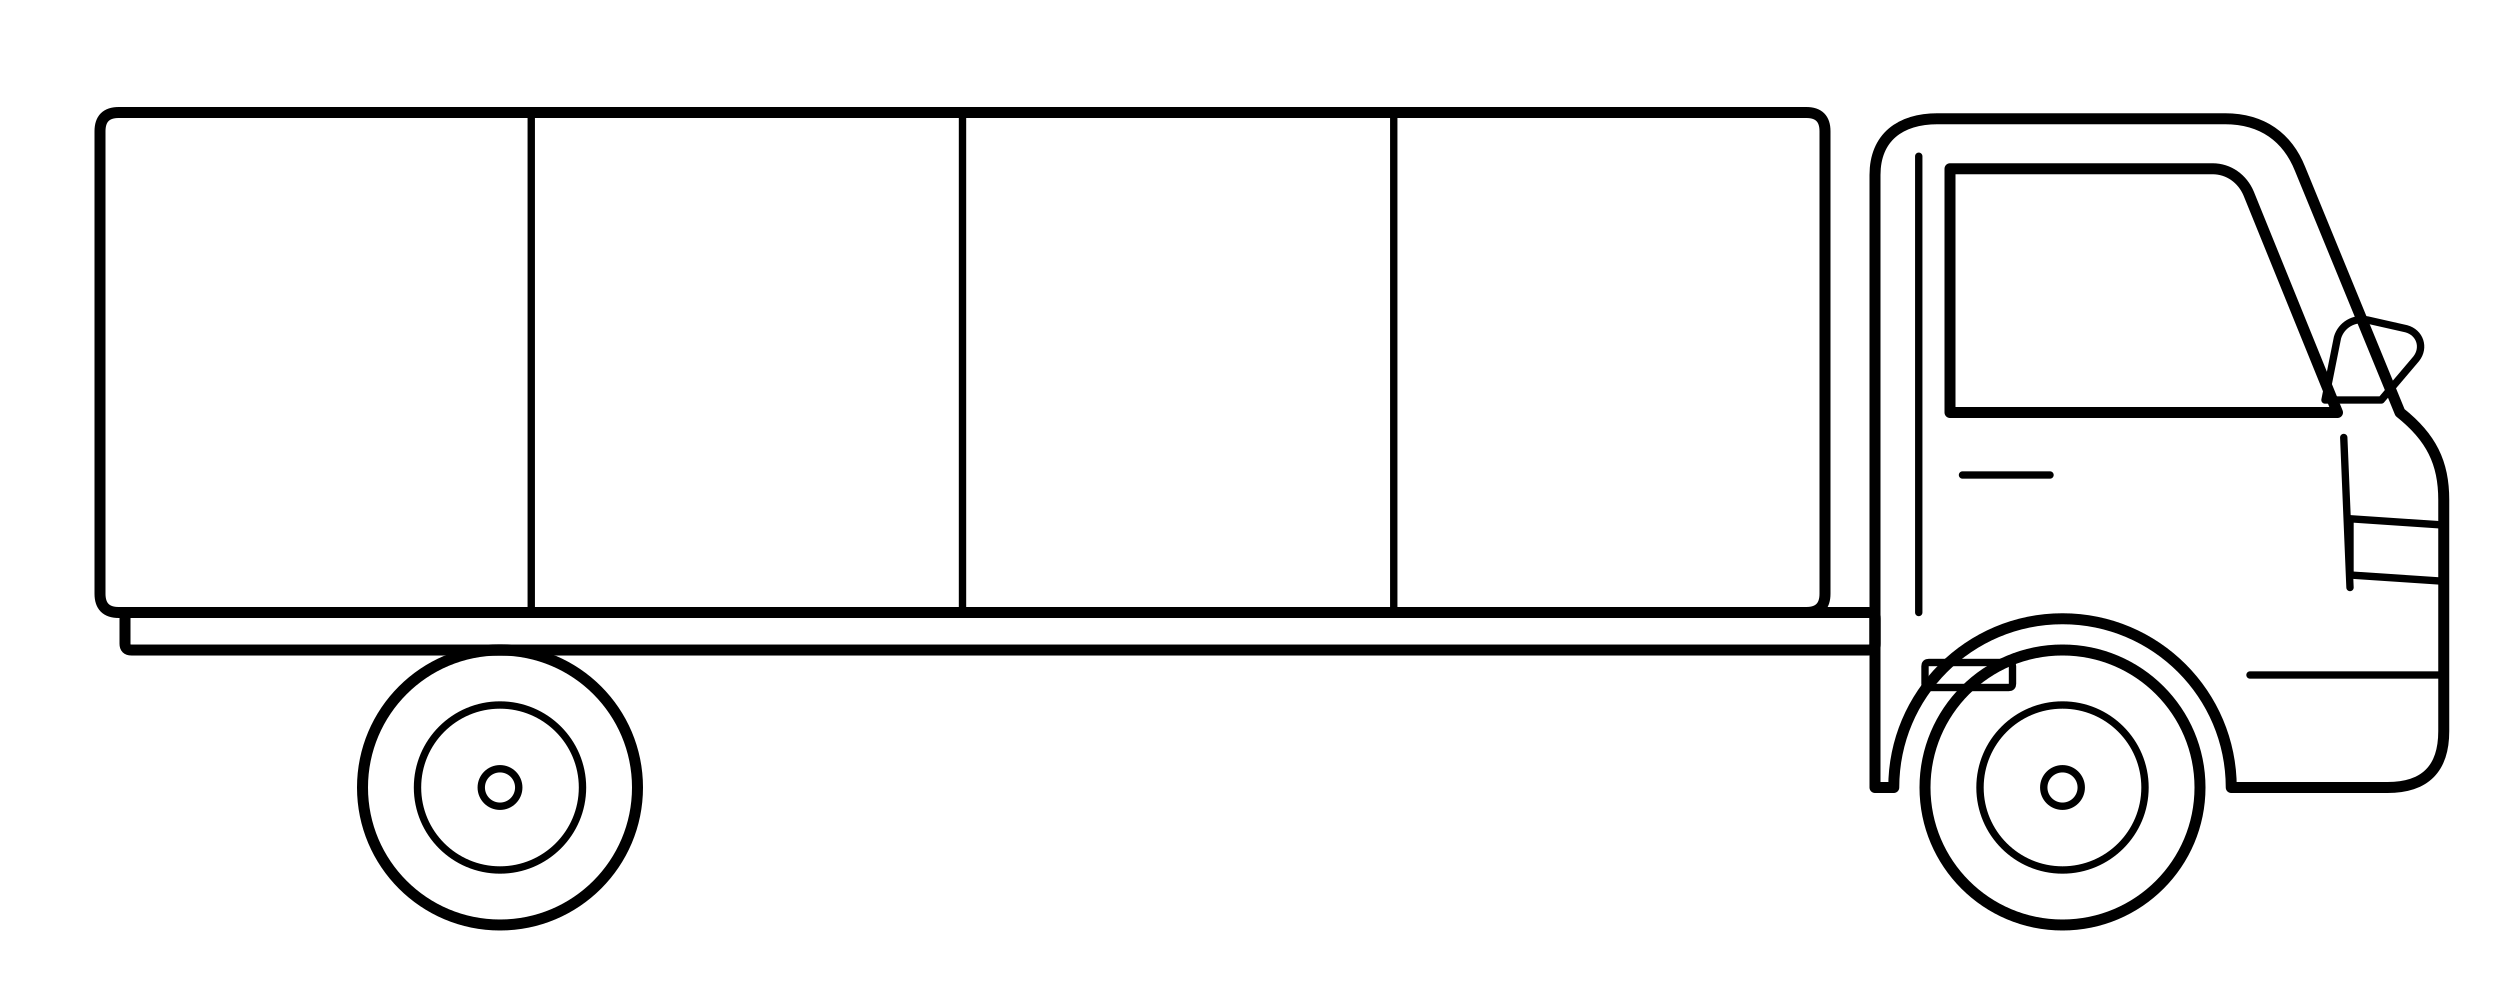
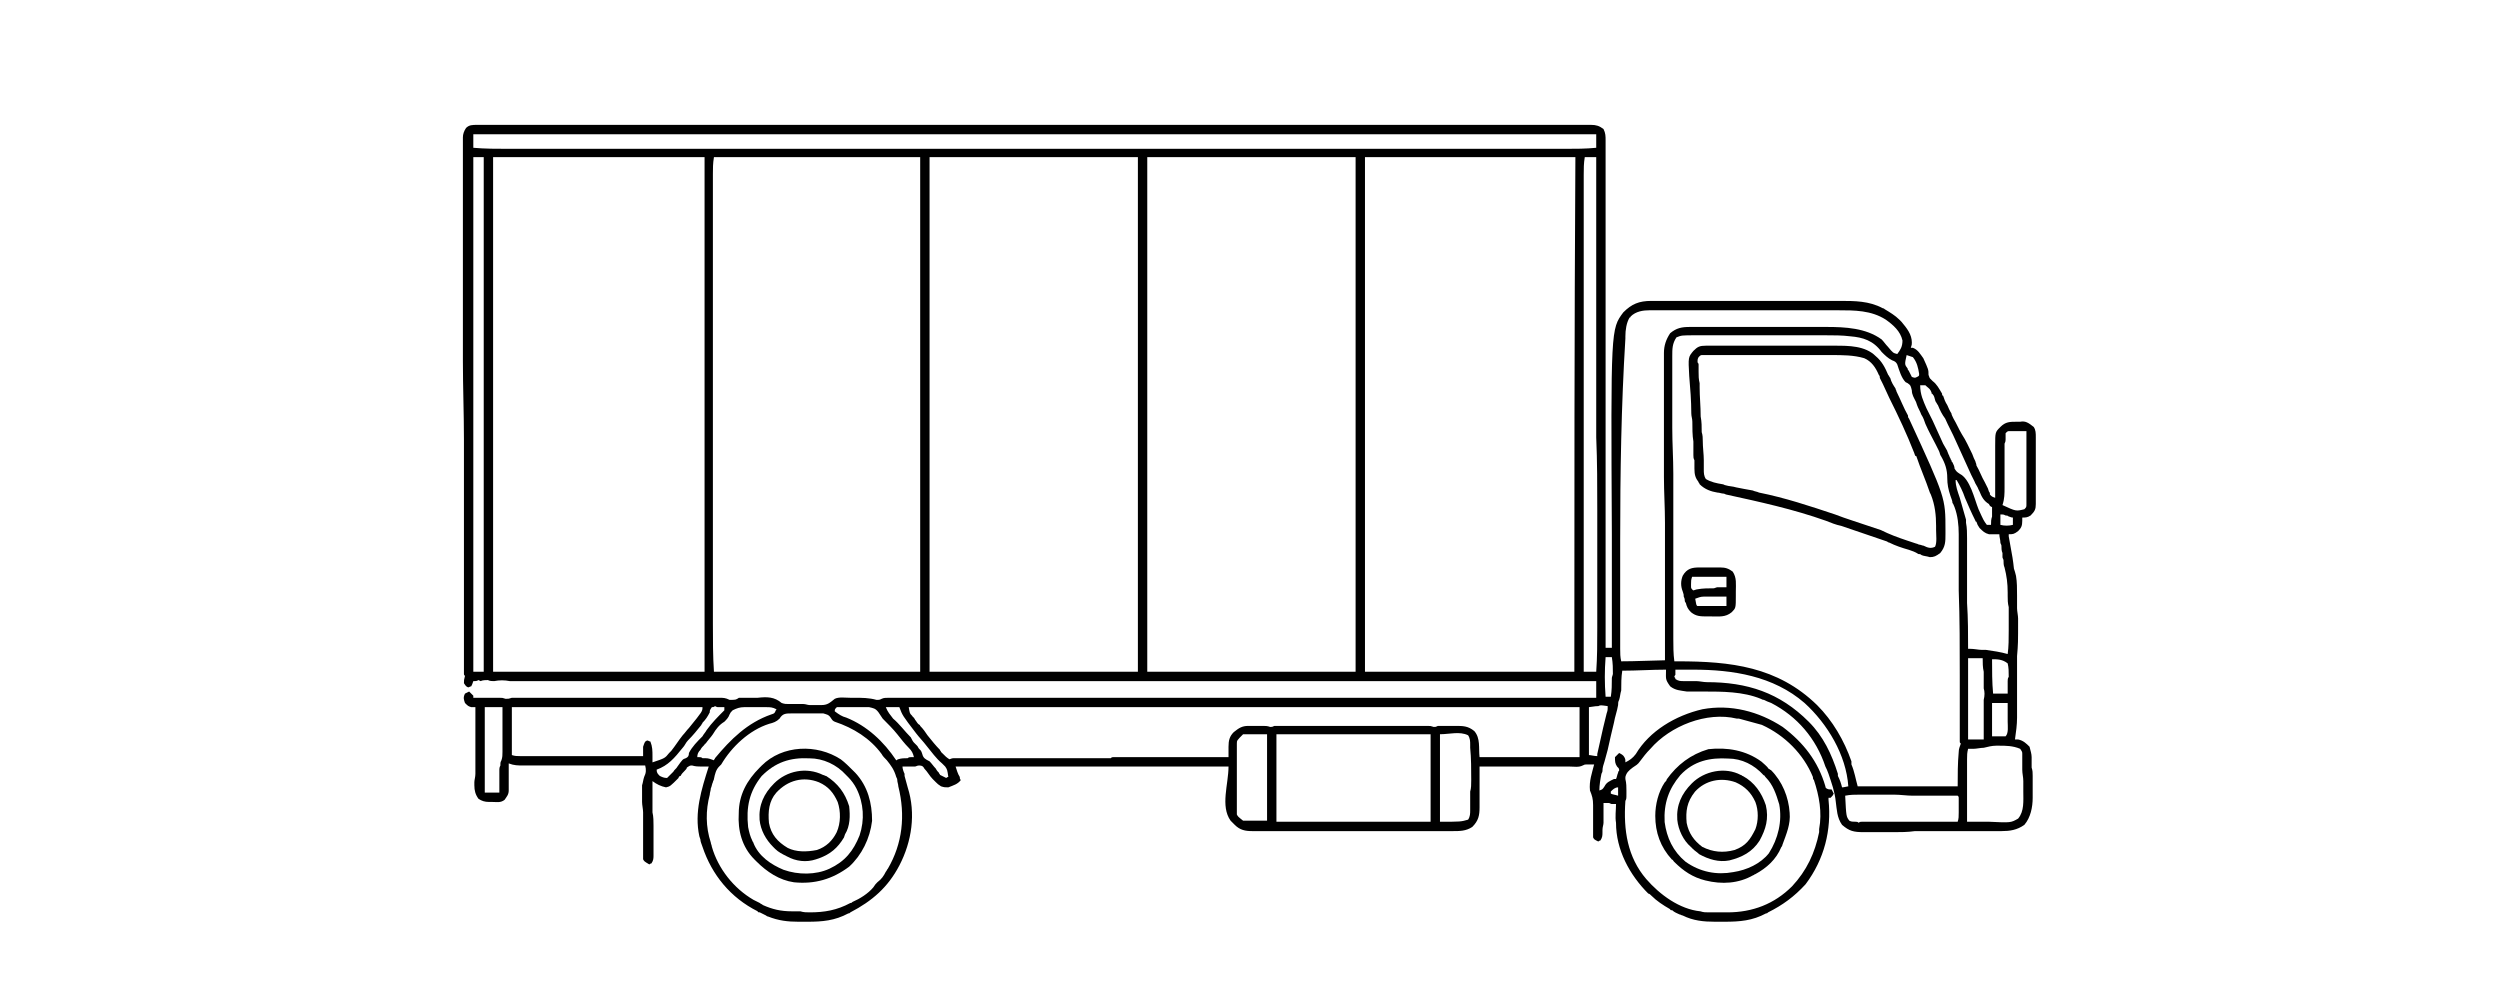
- <svg xmlns="http://www.w3.org/2000/svg" viewBox="0 0 200 80" fill="none" stroke="#000" stroke-linecap="round" stroke-linejoin="round">
-   <g stroke-width="0.88">
-     <path d="M9.5 9H144.5Q146 9 146 10.5V47.5Q146 49 144.5 49H9.5Q8 49 8 47.5V10.5Q8 9 9.5 9Z" />
-     <path d="M10.5 49H149.5Q150 49 150 49.5V51.5Q150 52 149.5 52H10.5Q10 52 10 51.5V49.5Q10 49 10.5 49Z" />
-     <path d="M150 52V14C150 11 152 9.5 155 9.5H178C181 9.5 183 11 184 13.5L192 33C194.5 35 195.5 37 195.5 40V58.5C195.5 61.5 194 63 191 63H178.5A13.5 13.5 0 0 0 151.5 63H150Z" />
-     <path d="M156 13.5H177C178.3 13.5 179.4 14.3 179.9 15.5L187 33H156Z" />
-     <path d="M29 63a11 11 0 1 0 22 0a11 11 0 1 0 -22 0" />
-     <path d="M154 63a11 11 0 1 0 22 0a11 11 0 1 0 -22 0" />
-   </g>
-   <g stroke-width="0.59">
-     <path d="M42.5 9V49M77 9V49M111.5 9V49" />
-     <path d="M153.5 12.5V49" />
-     <path d="M187.5 35L188 47" />
-     <path d="M157 38H164" />
-     <path d="M154.3 53H160.7Q161 53 161 53.3V54.7Q161 55 160.7 55H154.3Q154 55 154 54.7V53.3Q154 53 154.3 53Z" />
-     <path d="M186 32L187 27C187.3 26 188.3 25.4 189.4 25.6L192.5 26.3C193.6 26.6 194 27.8 193.3 28.7L190.5 32Z" />
-     <path d="M195.4 42L188 41.5V46L195.5 46.5" />
-     <path d="M180 54H195.5" />
-     <path d="M33.4 63a6.6 6.6 0 1 0 13.2 0a6.6 6.6 0 1 0 -13.2 0" />
-     <path d="M38.5 63a1.5 1.5 0 1 0 3 0a1.5 1.5 0 1 0 -3 0" />
-     <path d="M158.4 63a6.6 6.6 0 1 0 13.2 0a6.6 6.6 0 1 0 -13.2 0" />
-     <path d="M163.5 63a1.5 1.5 0 1 0 3 0a1.5 1.5 0 1 0 -3 0" />
+ <svg xmlns="http://www.w3.org/2000/svg" viewBox="0 0 200 80">
+   <g fill="#000" stroke="none" fill-rule="evenodd" transform="translate(33.10 6.00) scale(0.083333)">
+     <path d="M0 0 C1 -0 2 -0 2 -0 C5 -0 7 -0 10 -0 C12 -0 14 -0 15 -0 C21 -0 26 -0 31 -0 C36 -0 42 -0 47 -0 C59 -0 70 -0 81 -0 C93 -0 106 -0 118 -0 C151 -0 183 -0 216 -0 C226 -0 237 -0 248 -0 C248 -0 249 -0 250 -0 C253 -0 256 -0 259 -0 C310 -0 362 -0 413 -0 C418 -0 422 -0 426 -0 C426 -0 427 -0 428 -0 C436 -0 444 -0 452 -0 C454 -0 456 -0 457 -0 C510 -0 562 -0 615 -0 C652 -0 690 -0 728 -0 C728 -0 729 -0 730 -0 C747 -0 764 -0 781 -0 C788 -0 795 -0 801 -0 C802 -0 802 -0 804 -0 C828 -0 852 -0 876 -0 C900 -0 925 -0 949 -0 C964 -0 979 -0 994 -0 C1004 -0 1013 -0 1023 -0 C1029 -0 1034 -0 1040 -0 C1044 -0 1049 -0 1054 -0 C1056 -0 1058 -0 1060 -0 C1062 -0 1065 -0 1067 -0 C1068 -0 1069 -0 1069 -0 C1074 -0 1077 1 1081 4 C1083 8 1083 11 1083 15 C1083 16 1083 17 1083 18 C1083 21 1083 23 1083 26 C1083 28 1083 30 1083 32 C1083 38 1083 44 1083 49 C1083 55 1083 61 1083 68 C1083 78 1083 89 1083 99 C1083 110 1083 121 1083 132 C1083 133 1083 134 1083 134 C1083 138 1083 141 1083 145 C1083 169 1083 194 1083 219 C1083 243 1083 267 1083 291 C1083 291 1083 291 1083 293 C1083 300 1083 308 1083 315 C1083 330 1083 346 1083 361 C1083 361 1083 362 1083 363 C1083 409 1083 456 1083 502 C1085 502 1087 502 1089 502 C1089 501 1089 500 1089 499 C1089 475 1089 451 1089 428 C1089 416 1089 404 1089 393 C1088 196 1088 196 1100 180 C1108 172 1115 169 1127 169 C1128 169 1129 169 1130 169 C1132 169 1135 169 1138 169 C1140 169 1142 169 1144 169 C1150 169 1155 169 1161 169 C1164 169 1167 169 1171 169 C1182 169 1192 169 1203 169 C1215 169 1228 169 1240 169 C1250 169 1259 169 1269 169 C1275 169 1280 169 1286 169 C1291 169 1297 169 1302 169 C1304 169 1306 169 1308 169 C1322 169 1336 169 1349 176 C1350 176 1351 177 1351 177 C1356 180 1361 183 1365 187 C1366 188 1366 188 1367 189 C1372 195 1377 201 1377 209 C1377 211 1377 211 1376 214 C1377 214 1377 214 1378 214 C1383 216 1385 220 1388 224 C1393 235 1393 235 1393 240 C1394 243 1394 243 1395 244 C1396 245 1396 245 1397 246 C1401 249 1403 253 1406 258 C1406 259 1406 260 1407 260 C1408 263 1409 266 1411 269 C1412 271 1413 274 1415 277 C1415 278 1416 280 1417 282 C1420 287 1422 292 1425 297 C1429 303 1432 310 1435 316 C1436 319 1437 321 1438 323 C1438 324 1439 325 1439 327 C1442 332 1444 338 1447 343 C1448 345 1449 347 1450 349 C1450 349 1450 349 1451 352 C1452 353 1452 354 1452 355 C1454 357 1454 357 1457 358 C1457 358 1457 358 1457 356 C1457 349 1457 341 1457 334 C1457 330 1457 327 1457 323 C1457 319 1457 316 1457 312 C1457 311 1457 310 1457 308 C1457 295 1457 295 1462 290 C1467 285 1471 285 1478 285 C1478 285 1478 285 1481 285 C1486 284 1489 286 1494 290 C1496 293 1496 296 1496 300 C1496 301 1496 302 1496 302 C1496 305 1496 307 1496 310 C1496 310 1496 310 1496 312 C1496 317 1496 321 1496 325 C1496 330 1496 334 1496 339 C1496 342 1496 346 1496 349 C1496 351 1496 353 1496 354 C1496 357 1496 359 1496 362 C1496 362 1496 362 1496 364 C1496 369 1495 371 1491 375 C1488 377 1486 377 1483 377 C1483 378 1483 378 1483 380 C1483 385 1482 387 1479 390 C1475 393 1474 393 1470 393 C1470 393 1470 393 1470 395 C1474 417 1474 417 1475 426 C1476 429 1476 429 1477 433 C1478 439 1478 445 1478 452 C1478 452 1478 452 1478 456 C1478 458 1478 461 1478 464 C1478 467 1479 471 1479 474 C1479 498 1479 498 1478 510 C1478 517 1478 525 1478 532 C1478 533 1478 533 1478 534 C1478 540 1478 547 1478 553 C1478 556 1478 558 1478 561 C1478 564 1478 566 1478 569 C1478 576 1477 583 1476 590 C1476 590 1476 590 1479 590 C1484 591 1487 594 1490 597 C1491 601 1492 604 1492 607 C1492 608 1492 608 1492 610 C1492 612 1492 613 1492 614 C1492 615 1492 616 1492 617 C1493 620 1493 622 1493 625 C1493 628 1493 632 1493 636 C1493 638 1493 640 1493 643 C1493 644 1493 645 1493 646 C1493 655 1491 665 1485 672 C1478 677 1471 678 1463 678 C1461 678 1460 678 1459 678 C1457 678 1456 678 1455 678 C1453 678 1452 678 1450 678 C1445 678 1441 678 1436 678 C1434 678 1432 678 1431 678 C1423 678 1415 678 1407 678 C1398 678 1389 678 1380 678 C1373 679 1366 679 1360 679 C1355 679 1351 679 1347 679 C1343 679 1339 679 1335 679 C1334 679 1333 679 1331 679 C1321 679 1317 678 1310 672 C1305 665 1305 657 1304 650 C1303 640 1300 632 1297 623 C1296 620 1295 618 1294 616 C1285 589 1267 568 1242 555 C1239 554 1237 553 1235 552 C1234 552 1234 552 1232 551 C1215 544 1195 544 1177 544 C1174 544 1170 544 1167 544 C1165 544 1163 544 1161 544 C1155 543 1150 543 1145 539 C1140 532 1141 532 1141 523 C1127 523 1113 524 1099 524 C1098 530 1098 537 1098 543 C1097 546 1097 549 1096 552 C1095 554 1095 555 1095 557 C1094 563 1092 568 1091 574 C1089 582 1087 591 1085 600 C1084 604 1083 607 1082 611 C1081 614 1080 617 1080 620 C1080 621 1080 621 1079 623 C1078 628 1077 634 1077 639 C1080 638 1080 638 1082 635 C1084 631 1087 630 1091 628 C1091 628 1092 628 1093 628 C1094 626 1094 624 1095 622 C1095 621 1095 621 1096 620 C1096 618 1096 618 1094 616 C1092 613 1092 611 1092 607 C1094 605 1094 605 1096 603 C1098 604 1100 605 1101 607 C1102 609 1102 609 1102 612 C1106 610 1109 608 1112 604 C1125 582 1150 567 1176 561 C1203 556 1230 563 1253 578 C1273 593 1287 611 1294 635 C1294 636 1294 636 1295 637 C1297 638 1297 638 1300 638 C1301 640 1301 640 1302 642 C1301 644 1301 644 1299 646 C1298 646 1298 646 1297 646 C1297 647 1297 647 1297 648 C1300 677 1293 705 1275 729 C1264 741 1253 749 1239 756 C1238 757 1238 757 1237 757 C1224 764 1212 765 1197 765 C1194 765 1191 765 1188 765 C1177 765 1167 764 1157 759 C1156 759 1155 758 1154 758 C1152 757 1149 756 1147 754 C1146 754 1145 754 1145 753 C1138 749 1132 745 1127 740 C1126 739 1125 738 1124 738 C1106 720 1093 696 1093 670 C1092 664 1093 658 1093 652 C1091 652 1090 652 1089 652 C1088 652 1087 651 1086 651 C1084 651 1084 651 1081 651 C1081 652 1081 653 1081 654 C1081 658 1081 661 1081 665 C1081 667 1081 668 1081 670 C1081 672 1080 674 1080 677 C1080 677 1080 678 1080 679 C1080 682 1080 684 1078 687 C1077 687 1076 688 1076 688 C1072 686 1072 686 1071 684 C1071 681 1071 679 1071 676 C1071 674 1071 672 1071 671 C1071 668 1071 665 1071 663 C1071 660 1071 658 1071 655 C1071 655 1071 655 1071 653 C1071 647 1070 644 1068 639 C1067 630 1070 622 1072 614 C1070 614 1069 614 1068 614 C1067 614 1067 614 1065 614 C1063 614 1063 614 1061 615 C1057 617 1053 616 1048 616 C1048 616 1047 616 1046 616 C1043 616 1039 616 1036 616 C1034 616 1032 616 1030 616 C1024 616 1019 616 1013 616 C1007 616 1001 616 996 616 C984 616 973 616 962 616 C962 617 962 617 962 618 C962 624 962 630 962 636 C962 638 962 640 962 642 C962 646 962 649 962 652 C962 653 962 654 962 655 C962 663 961 668 955 674 C949 678 943 678 936 678 C936 678 935 678 934 678 C932 678 929 678 927 678 C925 678 924 678 922 678 C917 678 913 678 908 678 C903 678 898 678 893 678 C885 678 877 678 869 678 C859 678 850 678 841 678 C831 678 820 678 810 678 C808 678 805 678 802 678 C785 678 767 678 750 678 C748 678 746 678 744 678 C737 678 732 677 727 672 C726 671 726 671 725 670 C724 669 724 669 723 668 C713 654 721 633 721 616 C634 616 548 616 459 616 C460 619 461 623 463 626 C463 627 463 628 464 629 C461 633 457 634 452 636 C449 636 448 636 445 635 C442 633 442 633 440 631 C439 630 438 629 437 628 C434 625 432 621 429 618 C428 616 427 615 424 615 C422 615 421 616 420 616 C418 616 416 616 414 616 C412 616 411 616 410 616 C410 616 410 616 408 616 C408 618 409 621 410 623 C410 624 410 624 410 625 C411 629 412 632 413 636 C421 661 417 688 405 711 C394 732 379 745 358 756 C357 757 357 757 356 757 C343 764 331 765 317 765 C314 765 311 765 308 765 C298 765 289 764 279 760 C278 760 277 759 277 759 C275 758 273 757 271 756 C270 756 269 756 269 755 C243 742 225 720 216 693 C215 690 214 688 214 686 C214 686 214 686 213 683 C208 660 215 638 222 616 C221 616 220 616 219 616 C210 616 210 616 206 615 C204 615 204 615 201 617 C201 618 200 619 199 620 C197 622 196 623 195 625 C194 625 193 626 193 627 C185 635 185 635 181 636 C176 635 172 633 168 630 C168 631 168 632 168 633 C168 642 168 651 168 660 C169 664 169 669 169 673 C169 678 169 682 169 687 C169 688 169 690 169 692 C169 694 169 696 169 699 C169 699 169 700 169 701 C169 704 169 706 167 709 C166 709 165 710 165 710 C160 707 160 707 159 705 C159 703 159 700 159 698 C159 697 159 697 159 696 C159 694 159 691 159 689 C159 687 159 685 159 684 C159 680 159 677 159 673 C159 669 159 664 159 660 C159 657 158 653 158 650 C158 648 158 646 158 645 C158 642 158 640 158 638 C158 637 158 637 158 634 C159 631 159 629 160 626 C162 622 162 619 161 615 C160 615 160 615 159 615 C143 615 128 615 112 615 C105 615 97 615 90 615 C83 615 77 615 70 615 C67 615 63 615 60 615 C56 615 52 615 48 615 C47 615 46 615 44 615 C39 615 35 615 30 613 C30 614 30 615 30 616 C30 619 30 622 30 625 C30 627 30 628 30 629 C30 631 30 633 30 635 C30 636 30 638 30 639 C30 643 28 645 26 648 C22 651 19 650 14 650 C13 650 12 650 11 650 C7 650 4 649 1 647 C-2 643 -3 639 -3 634 C-3 633 -3 632 -3 631 C-3 629 -2 626 -2 623 C-2 622 -2 620 -2 618 C-2 613 -2 608 -2 603 C-2 598 -2 593 -2 588 C-2 579 -2 569 -2 559 C-3 559 -4 559 -6 559 C-9 558 -9 558 -12 555 C-13 552 -14 550 -12 546 C-10 545 -10 545 -8 544 C-7 545 -5 547 -4 548 C-4 549 -4 549 -4 550 C-3 550 -3 550 -2 550 C2 550 6 550 9 550 C11 550 12 550 13 550 C15 550 16 550 17 550 C18 550 19 550 21 550 C24 550 24 550 27 551 C30 551 30 551 33 550 C36 550 38 550 41 550 C42 550 43 550 43 550 C46 550 49 550 52 550 C54 550 56 550 58 550 C63 550 69 550 74 550 C79 550 84 550 88 550 C99 550 110 550 120 550 C132 550 143 550 154 550 C163 550 173 550 182 550 C188 550 194 550 200 550 C205 550 210 550 216 550 C218 550 220 550 222 550 C224 550 227 550 230 550 C230 550 231 550 232 550 C236 550 238 550 242 552 C248 552 248 552 251 550 C255 550 260 550 265 550 C266 550 268 550 269 550 C278 549 285 549 292 555 C295 556 296 556 299 556 C300 556 301 556 301 556 C305 556 309 556 313 556 C315 556 317 557 319 557 C321 557 324 557 327 557 C328 557 329 557 330 557 C336 557 338 555 343 551 C347 549 353 550 358 550 C359 550 361 550 362 550 C369 550 376 550 383 552 C386 552 386 552 388 551 C390 550 392 550 395 550 C395 550 395 550 398 550 C399 550 400 550 401 550 C402 550 402 550 405 550 C408 550 411 550 414 550 C418 550 421 550 425 550 C431 550 437 550 443 550 C452 550 462 550 471 550 C486 550 502 550 517 550 C532 550 547 550 563 550 C564 550 565 550 566 550 C570 550 575 550 580 550 C614 550 648 550 682 550 C716 550 749 550 782 550 C783 550 784 550 785 550 C795 550 805 550 816 550 C837 550 857 550 878 550 C879 550 880 550 881 550 C945 550 1010 550 1074 550 C1074 545 1074 540 1074 534 C900 534 900 534 766 534 C764 534 763 534 761 534 C729 534 697 534 664 534 C648 534 632 534 616 534 C613 534 611 534 608 534 C571 534 533 534 496 534 C495 534 494 534 493 534 C480 534 467 534 454 534 C417 534 379 534 341 534 C341 534 341 534 339 534 C322 534 305 534 288 534 C281 534 275 534 268 534 C267 534 267 534 266 534 C242 534 217 534 193 534 C169 534 145 534 121 534 C106 534 91 534 76 534 C66 534 57 534 47 534 C41 534 36 534 31 534 C26 533 21 533 16 534 C14 534 12 534 10 533 C8 533 5 533 3 534 C3 534 3 534 1 533 C-1 534 -1 534 -4 534 C-5 537 -5 537 -6 539 C-7 539 -8 540 -9 540 C-11 539 -11 539 -13 536 C-13 533 -13 533 -12 529 C-13 528 -13 528 -13 527 C-13 524 -13 522 -13 519 C-13 518 -13 517 -13 516 C-13 513 -13 510 -13 507 C-13 505 -13 503 -13 501 C-13 495 -13 489 -13 483 C-13 477 -13 470 -13 464 C-13 449 -13 434 -13 420 C-13 412 -13 405 -13 398 C-13 373 -13 348 -13 323 C-13 322 -13 320 -13 319 C-13 318 -13 317 -13 316 C-13 312 -13 309 -13 305 C-13 304 -13 303 -13 302 C-13 277 -14 252 -14 227 C-14 200 -14 173 -14 147 C-14 144 -14 141 -14 138 C-14 137 -14 136 -14 136 C-14 124 -14 113 -14 101 C-14 89 -14 78 -14 66 C-14 60 -14 53 -14 47 C-14 41 -14 35 -14 30 C-14 28 -14 25 -14 23 C-14 21 -14 18 -14 15 C-14 14 -14 13 -14 12 C-14 9 -13 6 -11 3 C-8 -0 -5 -0 0 0 Z M-4 9 C-4 13 -4 18 -4 22 C7 23 19 23 30 23 C32 23 34 23 36 23 C40 23 45 23 50 23 C56 23 61 23 66 23 C76 23 85 23 95 23 C109 23 123 23 137 23 C160 23 184 23 207 23 C208 23 208 23 209 23 C210 23 211 23 212 23 C233 23 255 23 277 23 C279 23 280 23 281 23 C287 23 293 23 299 23 C316 23 332 23 348 23 C349 23 349 23 351 23 C375 23 398 23 422 23 C423 23 424 23 425 23 C437 23 450 23 462 23 C512 23 562 23 612 23 C624 23 637 23 650 23 C650 23 651 23 652 23 C676 23 700 23 723 23 C724 23 725 23 726 23 C742 23 759 23 775 23 C781 23 787 23 793 23 C794 23 796 23 797 23 C819 23 841 23 863 23 C863 23 864 23 865 23 C865 23 865 23 867 23 C891 23 915 23 939 23 C953 23 967 23 981 23 C990 23 1000 23 1009 23 C1014 23 1019 23 1025 23 C1029 23 1034 23 1039 23 C1041 23 1043 23 1044 23 C1054 23 1064 23 1074 22 C1074 18 1074 14 1074 9 C718 9 362 9 -4 9 Z M-4 31 C-4 194 -4 357 -4 525 C-1 525 2 525 6 525 C6 362 6 199 6 31 C3 31 -1 31 -4 31 Z M15 31 C15 194 15 357 15 525 C82 525 149 525 218 525 C218 362 218 199 218 31 C151 31 84 31 15 31 Z M227 31 C226 37 226 42 226 47 C226 48 226 49 226 50 C226 52 226 55 226 57 C226 59 226 61 226 63 C226 68 226 73 226 78 C226 84 226 89 226 95 C226 106 226 117 226 128 C226 137 226 145 226 154 C226 156 226 157 226 158 C226 161 226 163 226 166 C226 189 226 213 226 236 C226 257 226 278 226 300 C226 324 226 348 226 372 C226 374 226 377 226 379 C226 381 226 382 226 383 C226 392 226 401 226 410 C226 420 226 431 226 442 C226 447 226 453 226 458 C226 464 226 469 226 474 C226 475 226 477 226 479 C226 494 226 510 227 525 C292 525 358 525 425 525 C425 362 425 199 425 31 C359 31 294 31 227 31 Z M434 31 C434 194 434 357 434 525 C500 525 566 525 634 525 C634 362 634 199 634 31 C568 31 502 31 434 31 Z M643 31 C643 194 643 357 643 525 C709 525 775 525 843 525 C843 362 843 199 843 31 C777 31 711 31 643 31 Z M852 31 C852 194 852 357 852 525 C918 525 984 525 1053 525 C1053 362 1053 199 1054 31 C987 31 921 31 852 31 Z M1063 31 C1062 37 1062 42 1062 48 C1062 49 1062 49 1062 50 C1062 53 1062 56 1062 59 C1062 61 1062 63 1062 65 C1062 70 1062 76 1062 81 C1062 87 1062 93 1062 99 C1062 109 1062 120 1062 130 C1062 141 1062 152 1062 162 C1062 163 1062 164 1062 164 C1062 168 1062 171 1062 175 C1062 199 1062 223 1062 247 C1062 271 1062 294 1062 318 C1062 319 1062 319 1062 320 C1062 327 1062 335 1062 342 C1062 357 1062 372 1062 386 C1062 387 1062 388 1062 389 C1062 434 1062 480 1062 525 C1066 525 1070 525 1074 525 C1075 511 1075 497 1075 483 C1075 481 1075 479 1075 477 C1075 471 1075 466 1075 461 C1075 455 1075 449 1075 443 C1075 433 1075 423 1075 413 C1075 399 1075 385 1075 370 C1075 347 1075 323 1074 300 C1074 277 1074 254 1074 232 C1074 231 1074 230 1074 229 C1074 222 1074 215 1074 208 C1074 194 1074 180 1074 165 C1074 164 1074 163 1074 161 C1074 118 1074 74 1074 31 C1070 31 1067 31 1063 31 Z M1107 184 C1107 184 1107 185 1106 185 C1103 190 1102 197 1102 203 C1102 203 1102 203 1102 205 C1098 270 1097 334 1097 399 C1097 409 1097 418 1097 428 C1097 438 1097 449 1097 459 C1097 463 1097 468 1097 472 C1097 477 1097 483 1097 488 C1097 490 1097 491 1097 493 C1097 496 1097 498 1097 501 C1097 502 1097 502 1097 503 C1097 507 1097 511 1098 515 C1105 515 1105 515 1140 514 C1140 512 1140 512 1140 503 C1140 468 1140 433 1140 398 C1140 394 1140 389 1140 385 C1140 384 1140 383 1140 382 C1140 367 1139 353 1139 338 C1139 323 1139 308 1139 293 C1139 284 1139 274 1139 265 C1139 259 1139 252 1139 246 C1139 242 1139 239 1139 235 C1139 231 1139 227 1139 223 C1139 222 1139 221 1139 219 C1139 212 1141 206 1145 200 C1151 195 1156 194 1164 194 C1165 194 1167 194 1168 194 C1169 194 1171 194 1172 194 C1174 194 1175 194 1176 194 C1180 194 1184 194 1188 194 C1191 194 1193 194 1196 194 C1205 194 1213 194 1222 194 C1230 194 1238 194 1246 194 C1253 194 1260 194 1267 194 C1271 194 1275 194 1279 194 C1283 194 1287 194 1291 194 C1292 194 1294 194 1295 194 C1313 194 1333 195 1348 206 C1350 208 1352 211 1354 213 C1359 219 1359 219 1363 220 C1366 216 1368 213 1368 207 C1366 198 1359 192 1352 187 C1338 178 1322 178 1306 178 C1304 178 1302 178 1300 178 C1294 178 1289 178 1283 178 C1279 178 1274 178 1269 178 C1259 178 1248 178 1237 178 C1226 178 1215 178 1204 178 C1194 178 1184 178 1175 178 C1169 178 1163 178 1158 178 C1152 178 1147 178 1142 178 C1140 178 1138 178 1136 178 C1133 178 1130 178 1128 178 C1127 178 1126 178 1125 178 C1119 178 1112 179 1107 184 Z M1151 204 C1147 210 1147 215 1147 222 C1147 223 1147 224 1147 225 C1147 229 1147 232 1147 235 C1147 239 1147 242 1147 246 C1147 253 1147 260 1147 267 C1147 275 1147 283 1147 291 C1147 306 1148 320 1148 335 C1148 349 1148 363 1148 377 C1148 378 1148 378 1148 379 C1148 381 1148 383 1148 385 C1148 385 1148 386 1148 387 C1148 388 1148 389 1148 390 C1148 403 1148 417 1148 430 C1148 435 1148 440 1148 444 C1148 452 1148 460 1148 468 C1148 471 1148 475 1148 478 C1148 482 1148 486 1148 490 C1148 491 1148 492 1148 493 C1148 500 1148 508 1149 515 C1150 515 1151 515 1152 515 C1203 515 1248 520 1286 557 C1301 572 1312 591 1319 611 C1319 612 1319 613 1319 614 C1322 621 1323 628 1325 635 C1357 635 1388 635 1421 635 C1421 624 1421 613 1422 602 C1422 599 1423 597 1424 594 C1423 593 1423 593 1423 592 C1423 590 1423 588 1423 586 C1423 585 1423 585 1423 584 C1423 582 1423 581 1423 579 C1423 577 1423 575 1423 572 C1423 569 1423 565 1423 562 C1423 552 1423 542 1423 532 C1423 531 1423 530 1423 529 C1423 502 1423 474 1422 447 C1422 442 1422 437 1422 432 C1422 426 1422 420 1422 413 C1422 411 1422 408 1422 406 C1422 403 1422 399 1422 396 C1422 395 1422 394 1422 393 C1422 384 1421 375 1418 367 C1417 365 1417 364 1416 363 C1416 361 1415 359 1414 356 C1412 350 1411 345 1411 339 C1411 331 1409 325 1405 318 C1404 317 1404 315 1403 313 C1402 311 1401 309 1400 307 C1397 301 1393 294 1390 287 C1389 284 1388 281 1386 278 C1385 275 1383 272 1382 269 C1382 269 1382 269 1381 266 C1379 262 1377 259 1377 255 C1376 251 1376 250 1373 248 C1373 248 1373 248 1371 247 C1367 243 1365 236 1363 230 C1362 228 1361 227 1358 226 C1354 224 1351 221 1348 218 C1340 207 1330 204 1318 203 C1310 202 1302 202 1294 202 C1292 202 1291 202 1289 202 C1285 202 1281 202 1277 202 C1275 202 1272 202 1270 202 C1261 202 1253 202 1244 202 C1236 202 1228 202 1220 202 C1213 202 1206 202 1199 202 C1195 202 1190 202 1186 202 C1182 202 1178 202 1174 202 C1173 202 1172 202 1170 202 C1156 202 1156 202 1151 204 Z M1372 221 C1370 230 1370 230 1373 234 C1373 235 1373 235 1374 236 C1376 240 1376 240 1377 242 C1380 243 1380 243 1382 242 C1384 241 1384 241 1384 239 C1383 233 1382 228 1378 223 C1375 222 1375 222 1372 221 Z M1385 250 C1385 259 1388 265 1391 272 C1392 274 1393 276 1394 278 C1395 280 1396 282 1397 284 C1400 291 1404 299 1407 306 C1408 308 1410 311 1411 313 C1411 314 1412 315 1412 316 C1413 317 1413 319 1414 320 C1414 321 1415 322 1415 322 C1415 323 1415 323 1416 324 C1417 326 1418 328 1418 330 C1420 333 1420 333 1423 335 C1433 340 1437 359 1441 369 C1446 380 1446 380 1449 384 C1450 384 1451 384 1453 384 C1453 381 1453 379 1454 376 C1454 375 1454 374 1454 374 C1454 371 1454 369 1454 367 C1452 366 1452 366 1451 364 C1446 361 1444 357 1442 352 C1442 352 1442 352 1441 350 C1440 347 1438 345 1437 342 C1436 340 1435 338 1434 336 C1429 325 1424 314 1419 303 C1416 296 1412 289 1409 282 C1406 278 1404 274 1402 269 C1401 268 1401 267 1400 266 C1399 264 1399 262 1398 260 C1397 259 1397 258 1396 258 C1396 257 1396 257 1395 255 C1394 253 1392 252 1390 250 C1387 250 1387 250 1385 250 Z M1467 296 C1467 299 1467 299 1467 302 C1467 303 1467 304 1466 306 C1466 306 1466 307 1466 308 C1466 310 1466 312 1466 314 C1466 318 1466 322 1466 327 C1466 332 1466 337 1466 342 C1466 344 1466 346 1466 348 C1466 354 1466 359 1464 365 C1477 371 1477 371 1485 369 C1487 367 1487 367 1487 364 C1487 363 1487 362 1487 360 C1487 360 1487 360 1487 358 C1487 356 1487 353 1487 351 C1487 349 1487 348 1487 346 C1487 342 1487 337 1487 333 C1487 329 1487 324 1487 320 C1487 311 1487 303 1487 294 C1484 294 1481 294 1478 294 C1477 294 1476 294 1475 294 C1475 294 1475 294 1473 294 C1472 294 1471 294 1471 294 C1469 294 1469 294 1467 296 Z M1419 341 C1419 347 1421 352 1423 358 C1425 365 1427 372 1429 379 C1429 380 1429 381 1429 382 C1430 387 1430 392 1430 397 C1430 398 1430 399 1430 400 C1430 404 1430 408 1430 412 C1430 414 1430 417 1430 419 C1430 426 1430 432 1430 438 C1430 445 1430 452 1430 459 C1431 474 1431 489 1431 503 C1432 503 1432 503 1433 503 C1437 503 1441 504 1444 504 C1445 504 1447 504 1448 504 C1455 505 1462 506 1469 508 C1470 501 1470 493 1470 485 C1470 484 1470 483 1470 481 C1470 479 1470 476 1470 473 C1470 470 1470 466 1470 463 C1469 459 1469 456 1469 452 C1469 451 1469 450 1469 449 C1469 440 1468 433 1466 425 C1465 423 1465 420 1465 418 C1465 417 1464 416 1464 415 C1464 413 1464 412 1464 411 C1463 409 1463 406 1463 404 C1463 403 1462 402 1462 401 C1462 398 1461 396 1461 393 C1460 393 1459 393 1458 393 C1457 393 1456 393 1455 393 C1454 393 1452 393 1451 393 C1447 392 1445 390 1442 387 C1440 384 1440 384 1439 381 C1438 381 1438 380 1438 380 C1434 372 1431 365 1428 358 C1426 352 1423 346 1420 341 C1419 341 1419 341 1419 341 Z M1462 374 C1462 377 1462 381 1462 384 C1466 385 1470 385 1474 384 C1474 382 1474 380 1474 377 C1472 377 1471 376 1470 376 C1469 375 1468 375 1467 375 C1465 374 1465 374 1462 374 Z M1083 511 C1082 524 1082 536 1083 549 C1084 549 1086 549 1088 549 C1089 543 1089 537 1089 531 C1089 530 1090 528 1090 527 C1090 522 1090 517 1089 511 C1087 511 1085 511 1083 511 Z M1431 512 C1431 538 1431 564 1431 590 C1436 590 1441 590 1446 590 C1446 589 1446 588 1446 587 C1446 583 1446 579 1446 575 C1446 573 1446 572 1446 570 C1446 567 1446 565 1446 562 C1446 562 1446 561 1446 560 C1446 557 1446 555 1446 552 C1447 548 1447 544 1446 541 C1446 540 1446 539 1446 538 C1446 535 1446 533 1446 530 C1446 529 1446 527 1446 525 C1445 521 1445 516 1445 512 C1440 512 1436 512 1431 512 Z M1454 513 C1454 524 1454 535 1455 546 C1459 546 1464 546 1469 546 C1469 542 1469 538 1469 534 C1469 533 1469 531 1470 530 C1470 525 1470 521 1469 517 C1464 513 1459 513 1454 513 Z M1150 523 C1150 525 1150 526 1150 528 C1150 528 1149 529 1149 530 C1150 531 1150 531 1150 532 C1153 534 1155 534 1158 534 C1159 534 1160 534 1161 534 C1162 534 1163 534 1164 534 C1166 534 1168 534 1170 534 C1173 534 1177 535 1180 535 C1219 535 1250 545 1278 573 C1292 587 1300 604 1306 623 C1306 623 1306 623 1306 625 C1308 629 1309 632 1310 636 C1311 636 1311 636 1316 635 C1314 605 1296 575 1274 555 C1244 529 1205 523 1167 523 C1165 523 1164 523 1162 523 C1158 523 1154 523 1150 523 Z M1454 555 C1454 566 1454 576 1454 587 C1458 587 1462 587 1467 587 C1470 584 1469 577 1469 573 C1469 571 1469 569 1469 567 C1469 566 1469 564 1469 563 C1469 561 1469 558 1469 555 C1464 555 1459 555 1454 555 Z M1076 558 C1074 558 1074 558 1067 559 C1067 574 1067 589 1067 605 C1069 605 1072 606 1075 606 C1075 605 1075 605 1075 604 C1081 577 1081 577 1084 565 C1085 562 1085 562 1085 558 C1078 557 1078 557 1076 558 Z M7 559 C7 586 7 613 7 641 C11 641 16 641 21 641 C21 639 21 637 21 635 C21 633 21 631 21 629 C21 628 21 626 21 625 C21 623 21 621 21 619 C21 618 21 617 22 615 C22 612 22 612 23 610 C24 607 24 605 24 602 C24 601 24 600 24 599 C24 598 24 597 24 596 C24 596 24 596 24 593 C24 590 24 586 24 583 C24 581 24 578 24 576 C24 570 24 565 24 559 C18 559 13 559 7 559 Z M33 559 C33 574 33 589 33 605 C36 606 38 606 41 606 C42 606 43 606 44 606 C45 606 46 606 47 606 C49 606 50 606 51 606 C54 606 58 606 61 606 C64 606 68 606 71 606 C78 606 84 606 91 606 C98 606 106 606 113 606 C128 606 144 606 159 606 C159 605 159 604 159 604 C159 603 159 601 159 600 C159 599 159 598 159 597 C160 594 160 594 161 592 C162 592 162 591 163 591 C164 591 165 592 166 592 C168 597 168 601 168 606 C168 607 168 608 168 609 C168 610 168 611 168 612 C180 608 180 608 184 603 C184 603 184 603 186 601 C190 596 193 591 197 586 C199 584 201 581 203 579 C216 563 216 563 216 559 C155 559 95 559 33 559 Z M225 559 C223 562 223 562 223 564 C221 568 219 571 216 574 C216 575 215 575 215 576 C211 581 207 586 202 591 C200 593 199 596 197 598 C189 608 183 615 172 619 C172 622 173 623 175 625 C177 626 179 627 182 627 C184 625 184 625 187 622 C187 622 188 621 188 621 C189 619 191 618 192 616 C197 609 197 609 200 608 C202 607 203 606 203 603 C206 597 211 592 216 587 C217 585 219 583 220 581 C225 574 231 568 237 562 C237 561 237 560 237 559 C235 559 233 559 231 559 C230 559 230 559 228 558 C227 559 226 559 225 559 Z M245 562 C243 564 243 564 242 566 C241 569 239 571 237 573 C232 576 229 580 226 585 C224 588 221 591 219 594 C218 594 218 595 218 595 C216 597 215 598 214 600 C212 602 211 604 211 607 C212 607 212 607 213 607 C214 607 215 607 216 608 C217 608 218 608 219 608 C222 608 224 609 227 610 C227 609 228 609 228 608 C243 590 259 574 282 566 C285 565 285 565 286 563 C286 562 287 562 287 561 C283 559 281 559 277 559 C276 559 276 559 274 559 C273 559 271 559 270 559 C268 559 265 559 263 559 C261 559 260 559 259 559 C258 559 257 559 256 559 C252 559 249 560 245 562 Z M345 559 C343 561 343 561 343 563 C347 566 350 568 354 569 C374 577 390 592 402 610 C403 610 403 609 404 609 C407 608 410 608 413 608 C414 607 415 607 416 607 C417 607 418 607 419 607 C418 603 417 601 414 598 C410 594 407 590 403 585 C399 580 394 575 389 570 C387 567 387 567 385 564 C382 560 380 560 376 559 C370 559 364 559 358 559 C357 559 356 559 354 559 C353 559 352 559 351 559 C350 559 349 559 347 559 C347 559 346 559 345 559 Z M392 559 C394 564 396 566 399 570 C405 575 410 582 416 588 C417 590 418 592 419 593 C420 594 421 595 422 596 C423 597 423 598 424 599 C426 601 426 601 427 604 C428 608 430 609 434 611 C436 613 438 616 440 618 C441 620 442 621 443 622 C443 623 444 623 444 624 C446 625 448 626 450 627 C450 627 451 626 452 626 C451 619 451 619 449 616 C448 615 447 614 446 613 C440 608 436 602 431 596 C428 592 424 588 421 584 C408 567 408 567 405 559 C401 559 396 559 392 559 Z M414 559 C415 565 415 565 417 567 C418 568 418 569 419 569 C419 570 420 570 420 571 C421 572 422 574 423 575 C424 576 425 576 425 577 C428 580 430 583 432 586 C436 591 440 596 444 600 C444 601 445 601 445 602 C450 607 450 607 453 609 C454 609 455 608 457 608 C458 608 460 608 461 608 C462 608 462 608 464 608 C465 608 465 608 467 608 C468 608 469 608 471 608 C474 608 478 608 482 608 C484 608 487 608 489 608 C495 608 501 608 506 608 C514 608 522 608 530 608 C544 608 557 608 570 608 C583 608 595 608 608 608 C609 607 609 607 611 607 C615 607 619 607 622 607 C655 607 688 607 721 607 C721 606 721 605 721 604 C721 602 721 601 721 599 C721 598 721 597 721 597 C721 591 722 587 726 583 C731 579 734 577 740 577 C741 577 742 577 744 577 C745 577 746 577 747 577 C748 577 749 577 750 577 C758 577 758 577 761 578 C763 578 763 578 765 577 C767 577 769 577 771 577 C772 577 773 577 775 577 C776 577 777 577 779 577 C780 577 782 577 783 577 C787 577 791 577 795 577 C799 577 804 577 808 577 C815 577 822 577 829 577 C837 577 845 577 853 577 C860 577 867 577 874 577 C878 577 882 577 887 577 C890 577 894 577 898 577 C900 577 901 577 903 577 C905 577 907 577 909 577 C909 577 909 577 912 577 C915 577 915 577 918 578 C920 578 920 578 922 577 C926 577 931 577 935 577 C936 577 937 577 939 577 C946 577 951 577 957 582 C963 589 961 598 962 607 C994 607 1025 607 1058 607 C1058 591 1058 575 1058 559 C845 559 633 559 414 559 Z M290 570 C287 573 284 574 280 575 C261 581 244 597 234 614 C233 615 233 615 232 616 C229 619 228 623 227 628 C227 629 226 630 226 631 C225 633 225 635 224 637 C224 639 223 641 223 643 C219 658 219 674 224 689 C224 690 225 692 225 693 C231 714 246 733 265 744 C267 745 269 746 271 747 C272 748 273 748 274 749 C283 753 291 755 302 755 C303 755 304 755 305 755 C307 755 308 755 310 755 C313 756 316 756 319 756 C333 756 345 754 358 747 C359 747 359 747 360 746 C367 743 375 738 380 732 C382 729 382 729 384 727 C388 724 390 721 392 717 C393 716 393 715 394 714 C408 690 411 663 404 635 C404 633 403 631 403 629 C403 628 403 628 402 626 C400 619 397 615 393 610 C391 608 389 606 388 604 C377 589 361 579 343 573 C341 572 341 572 339 569 C337 566 335 566 332 565 C330 565 328 565 327 565 C326 565 325 565 324 565 C322 565 320 565 318 565 C315 565 312 565 310 565 C308 565 306 565 304 565 C303 565 302 565 302 565 C296 565 293 565 290 570 Z M1126 599 C1122 603 1119 607 1116 611 C1114 614 1112 615 1109 617 C1105 620 1103 622 1102 626 C1102 627 1102 628 1102 628 C1103 632 1103 636 1103 639 C1103 640 1103 641 1103 642 C1103 647 1103 647 1102 649 C1100 677 1104 703 1122 724 C1135 739 1154 753 1174 755 C1177 756 1179 756 1182 756 C1183 756 1184 756 1185 756 C1187 756 1189 756 1191 756 C1194 756 1197 756 1200 756 C1224 756 1245 748 1262 731 C1276 716 1284 699 1288 679 C1288 678 1288 677 1288 676 C1291 660 1288 644 1283 629 C1282 628 1282 627 1282 626 C1273 604 1255 586 1233 576 C1226 574 1218 572 1211 570 C1210 570 1210 570 1209 570 C1180 563 1145 577 1126 599 Z M735 585 C729 591 729 591 729 594 C729 595 729 596 729 597 C729 598 729 599 729 600 C729 601 729 602 729 603 C729 606 729 609 729 613 C729 614 729 616 729 618 C729 625 729 631 729 638 C729 640 729 642 729 644 C729 648 729 651 729 654 C729 655 729 656 729 657 C729 658 729 659 729 660 C729 660 729 661 729 662 C730 664 730 664 735 668 C742 668 750 668 758 668 C758 641 758 613 758 585 C750 585 743 585 735 585 Z M767 585 C767 613 767 641 767 669 C816 669 865 669 915 669 C915 641 915 614 915 585 C866 585 817 585 767 585 Z M924 585 C924 613 924 641 924 669 C944 669 944 669 951 667 C953 664 953 661 953 658 C953 657 953 656 953 655 C953 654 953 652 953 651 C953 650 953 649 953 648 C953 645 953 643 953 640 C954 637 954 633 954 629 C954 619 954 608 953 598 C953 597 953 596 953 595 C953 592 953 589 951 586 C943 582 933 585 924 585 Z M1446 598 C1443 598 1439 599 1436 599 C1434 599 1434 599 1431 599 C1430 603 1430 605 1430 609 C1430 609 1430 610 1430 611 C1430 613 1430 615 1430 617 C1430 619 1430 620 1430 622 C1430 626 1430 629 1430 633 C1430 637 1430 641 1430 645 C1430 653 1430 661 1430 669 C1435 669 1441 669 1446 669 C1448 669 1450 669 1451 669 C1472 670 1472 670 1479 666 C1485 659 1484 649 1484 640 C1484 639 1484 638 1484 636 C1484 634 1484 632 1484 630 C1484 626 1483 623 1483 619 C1483 617 1483 615 1483 613 C1483 612 1483 611 1483 610 C1483 609 1483 609 1483 607 C1483 606 1483 605 1483 604 C1483 602 1483 602 1481 599 C1474 596 1467 596 1461 596 C1460 596 1459 596 1458 596 C1454 596 1450 597 1446 598 Z M1088 640 C1088 641 1088 641 1088 642 C1090 643 1092 643 1095 644 C1095 641 1095 639 1095 636 C1092 636 1090 638 1088 640 Z M1313 644 C1314 664 1314 664 1317 668 C1319 669 1320 669 1323 669 C1324 669 1325 669 1326 670 C1327 669 1328 669 1329 669 C1330 669 1331 669 1332 669 C1335 669 1338 669 1341 669 C1344 669 1346 669 1348 669 C1354 669 1360 669 1366 669 C1372 669 1379 669 1385 669 C1397 669 1409 669 1421 669 C1422 666 1422 664 1422 660 C1422 660 1422 659 1422 658 C1422 657 1422 656 1422 655 C1422 654 1422 653 1422 652 C1422 651 1422 650 1422 649 C1422 649 1422 649 1422 647 C1422 645 1422 645 1421 644 C1418 644 1415 644 1412 644 C1411 644 1410 644 1409 644 C1405 644 1402 644 1399 644 C1397 644 1394 644 1392 644 C1387 644 1383 644 1378 644 C1372 644 1366 643 1360 643 C1355 643 1351 643 1346 643 C1344 643 1341 643 1339 643 C1336 643 1333 643 1330 643 C1329 643 1328 643 1327 643 C1322 643 1318 643 1313 644 Z " transform="translate(61.17931,47.8712)" />
+     <path d="M0 0 C1 -0 1 -0 4 -0 C4 -0 4 -0 7 -0 C9 -0 10 -0 11 -0 C15 -0 19 -0 23 -0 C25 -0 27 -0 29 -0 C38 -0 46 -0 54 -0 C61 -0 69 -0 76 -0 C83 -0 89 -0 96 -0 C99 -0 103 -0 107 -0 C111 -0 114 -0 118 -0 C120 -0 122 -0 124 -0 C137 -0 153 0 163 10 C169 15 172 21 175 28 C176 29 176 30 177 31 C178 35 180 38 182 41 C182 42 183 43 183 44 C187 52 190 60 194 67 C194 68 194 69 195 70 C230 146 230 146 230 177 C230 178 230 179 230 181 C230 188 230 193 225 199 C221 202 219 203 215 203 C212 202 209 202 207 201 C206 200 205 200 204 200 C201 198 198 197 195 196 C188 194 182 192 176 189 C176 189 175 189 174 188 C159 183 145 178 130 173 C125 172 120 170 115 168 C84 157 52 150 20 143 C19 143 18 142 17 142 C15 142 13 141 11 141 C5 140 -1 138 -6 133 C-6 132 -7 132 -7 131 C-10 127 -11 124 -11 118 C-11 118 -11 117 -11 116 C-11 114 -11 112 -11 110 C-12 108 -12 107 -12 105 C-12 101 -12 97 -12 92 C-13 86 -13 79 -13 73 C-13 70 -14 68 -14 65 C-14 53 -15 41 -16 29 C-17 11 -17 11 -12 5 C-8 1 -6 0 0 0 Z M-7 11 C-8 13 -8 13 -8 16 C-7 17 -7 18 -7 18 C-7 20 -7 21 -7 22 C-7 23 -7 24 -7 25 C-7 29 -7 32 -6 36 C-6 37 -6 39 -6 40 C-6 49 -5 58 -5 68 C-4 73 -4 78 -4 83 C-3 86 -3 89 -3 91 C-3 98 -2 104 -2 110 C-2 111 -2 112 -2 113 C-2 115 -2 117 -2 119 C-2 122 -2 125 0 128 C5 131 10 132 16 133 C17 133 18 134 19 134 C22 135 26 135 29 136 C34 137 39 138 45 139 C47 140 49 140 51 141 C76 146 100 154 124 162 C129 164 135 166 141 168 C150 171 159 174 168 177 C176 181 184 184 193 187 C196 188 199 189 202 190 C203 190 204 191 205 191 C206 191 208 192 209 192 C213 194 216 195 220 193 C222 189 221 182 221 177 C221 176 221 175 221 173 C221 163 220 153 216 143 C216 143 216 143 215 141 C211 129 206 118 202 106 C201 106 201 106 200 103 C193 85 185 68 176 50 C174 46 172 41 170 37 C169 35 168 33 167 31 C167 30 167 29 166 28 C163 21 159 15 152 12 C142 9 131 9 120 9 C119 9 117 9 116 9 C112 9 109 9 105 9 C101 9 97 9 93 9 C87 9 80 9 74 9 C66 9 59 9 51 9 C45 9 38 9 32 9 C28 9 24 9 20 9 C17 9 13 9 9 9 C7 9 5 9 4 9 C2 9 1 9 0 9 C-1 9 -1 9 -3 9 C-5 9 -5 9 -7 11 Z " transform="translate(1240.455,259.8663)" />
+     <path d="M0 0 C1 -0 1 -0 2 -0 C4 -0 5 -0 7 -0 C9 -0 11 -0 14 -0 C15 -0 17 -0 18 -0 C18 -0 18 -0 20 -0 C25 -0 28 1 32 4 C36 10 35 16 35 23 C35 24 35 24 35 27 C35 39 35 39 31 43 C25 48 19 47 11 47 C10 47 9 47 8 47 C1 47 -3 47 -8 43 C-11 40 -12 38 -13 34 C-13 34 -14 33 -14 32 C-14 31 -14 30 -15 28 C-15 26 -15 26 -16 23 C-18 18 -18 13 -16 8 C-12 1 -7 0 0 0 Z M-7 9 C-8 12 -8 13 -8 16 C-8 17 -8 17 -8 18 C-8 20 -8 20 -6 22 C-5 22 -3 21 -2 21 C3 20 9 20 14 20 C14 20 14 20 17 19 C20 19 23 19 26 19 C26 16 26 13 26 9 C21 9 16 9 12 9 C10 9 9 9 7 9 C5 9 2 9 0 9 C-0 9 -0 9 -2 9 C-4 9 -5 9 -7 9 Z M-4 30 C-3 36 -3 36 -2 37 C-0 37 2 37 4 37 C5 37 5 37 8 37 C9 37 11 37 12 37 C13 37 15 37 16 37 C19 37 22 37 26 37 C26 34 26 31 26 28 C22 28 18 28 14 28 C13 28 13 28 10 28 C9 28 8 28 7 28 C6 28 5 28 4 28 C1 28 -1 29 -4 30 Z " transform="translate(1234.203,472.7617)" />
+     <path d="M0 0 C4 3 8 7 12 11 C12 11 12 11 14 13 C26 26 30 42 30 59 C28 76 20 92 8 103 C-8 115 -25 120 -45 118 C-59 116 -71 108 -81 98 C-82 97 -82 97 -83 96 C-95 84 -99 68 -98 52 C-98 34 -90 20 -78 8 C-77 7 -77 7 -76 6 C-56 -14 -23 -15 0 0 Z M-76 16 C-88 31 -91 46 -89 65 C-88 70 -87 74 -85 78 C-85 79 -84 79 -84 80 C-79 93 -67 101 -55 106 C-41 111 -24 111 -11 105 C4 98 12 88 18 73 C23 58 22 42 15 28 C13 24 10 20 7 17 C6 16 6 16 5 15 C-4 5 -17 -1 -30 -1 C-49 -2 -63 3 -76 16 Z " transform="translate(410,657)" />
+     <path d="M0 0 C2 2 5 4 7 7 C8 7 8 8 9 8 C20 19 26 34 27 49 C28 60 24 69 20 80 C20 81 19 82 19 82 C14 94 5 102 -6 108 C-7 108 -7 109 -8 109 C-22 117 -38 118 -54 114 C-66 111 -75 105 -84 96 C-85 95 -85 94 -86 94 C-97 82 -102 68 -102 52 C-102 41 -99 29 -93 20 C-92 19 -91 18 -91 17 C-81 3 -68 -7 -51 -12 C-33 -14 -15 -11 0 0 Z M-78 13 C-89 26 -94 40 -93 58 C-91 73 -85 86 -73 96 C-59 106 -43 109 -27 106 C-14 104 -1 98 7 88 C16 74 20 57 17 41 C14 31 11 22 4 15 C3 14 3 13 2 13 C-7 3 -19 -3 -32 -3 C-49 -4 -65 -1 -78 13 Z " transform="translate(1293.867,659.2109)" />
+     <path d="M0 0 C1 0 2 1 3 1 C14 8 21 17 25 30 C26 39 26 49 21 57 C21 57 21 57 20 60 C14 70 7 76 -4 80 C-4 80 -4 80 -7 81 C-16 84 -26 83 -35 78 C-39 76 -43 74 -46 71 C-46 71 -46 71 -48 69 C-55 62 -60 53 -61 43 C-62 29 -57 18 -47 8 C-35 -4 -16 -8 0 0 Z M-45 17 C-52 25 -53 35 -52 46 C-50 57 -44 64 -34 70 C-26 74 -16 74 -6 72 C3 69 9 63 13 55 C17 46 17 35 14 26 C10 17 5 11 -4 7 C-19 1 -34 5 -45 17 Z " transform="translate(393,672)" />
+     <path d="M0 0 C1 0 1 1 2 1 C13 7 20 17 24 29 C27 42 24 52 18 63 C11 74 1 79 -11 82 C-21 84 -31 81 -40 76 C-42 74 -44 73 -46 71 C-47 70 -47 70 -48 69 C-55 63 -60 53 -61 43 C-62 29 -57 18 -47 8 C-35 -4 -15 -8 0 0 Z M-44 16 C-52 26 -53 35 -52 46 C-50 56 -45 63 -37 69 C-27 74 -17 75 -6 72 C5 68 9 62 14 52 C17 44 17 34 14 26 C10 17 4 11 -5 7 C-19 2 -34 5 -44 16 Z " transform="translate(1274,672)" />
  </g>
</svg>
